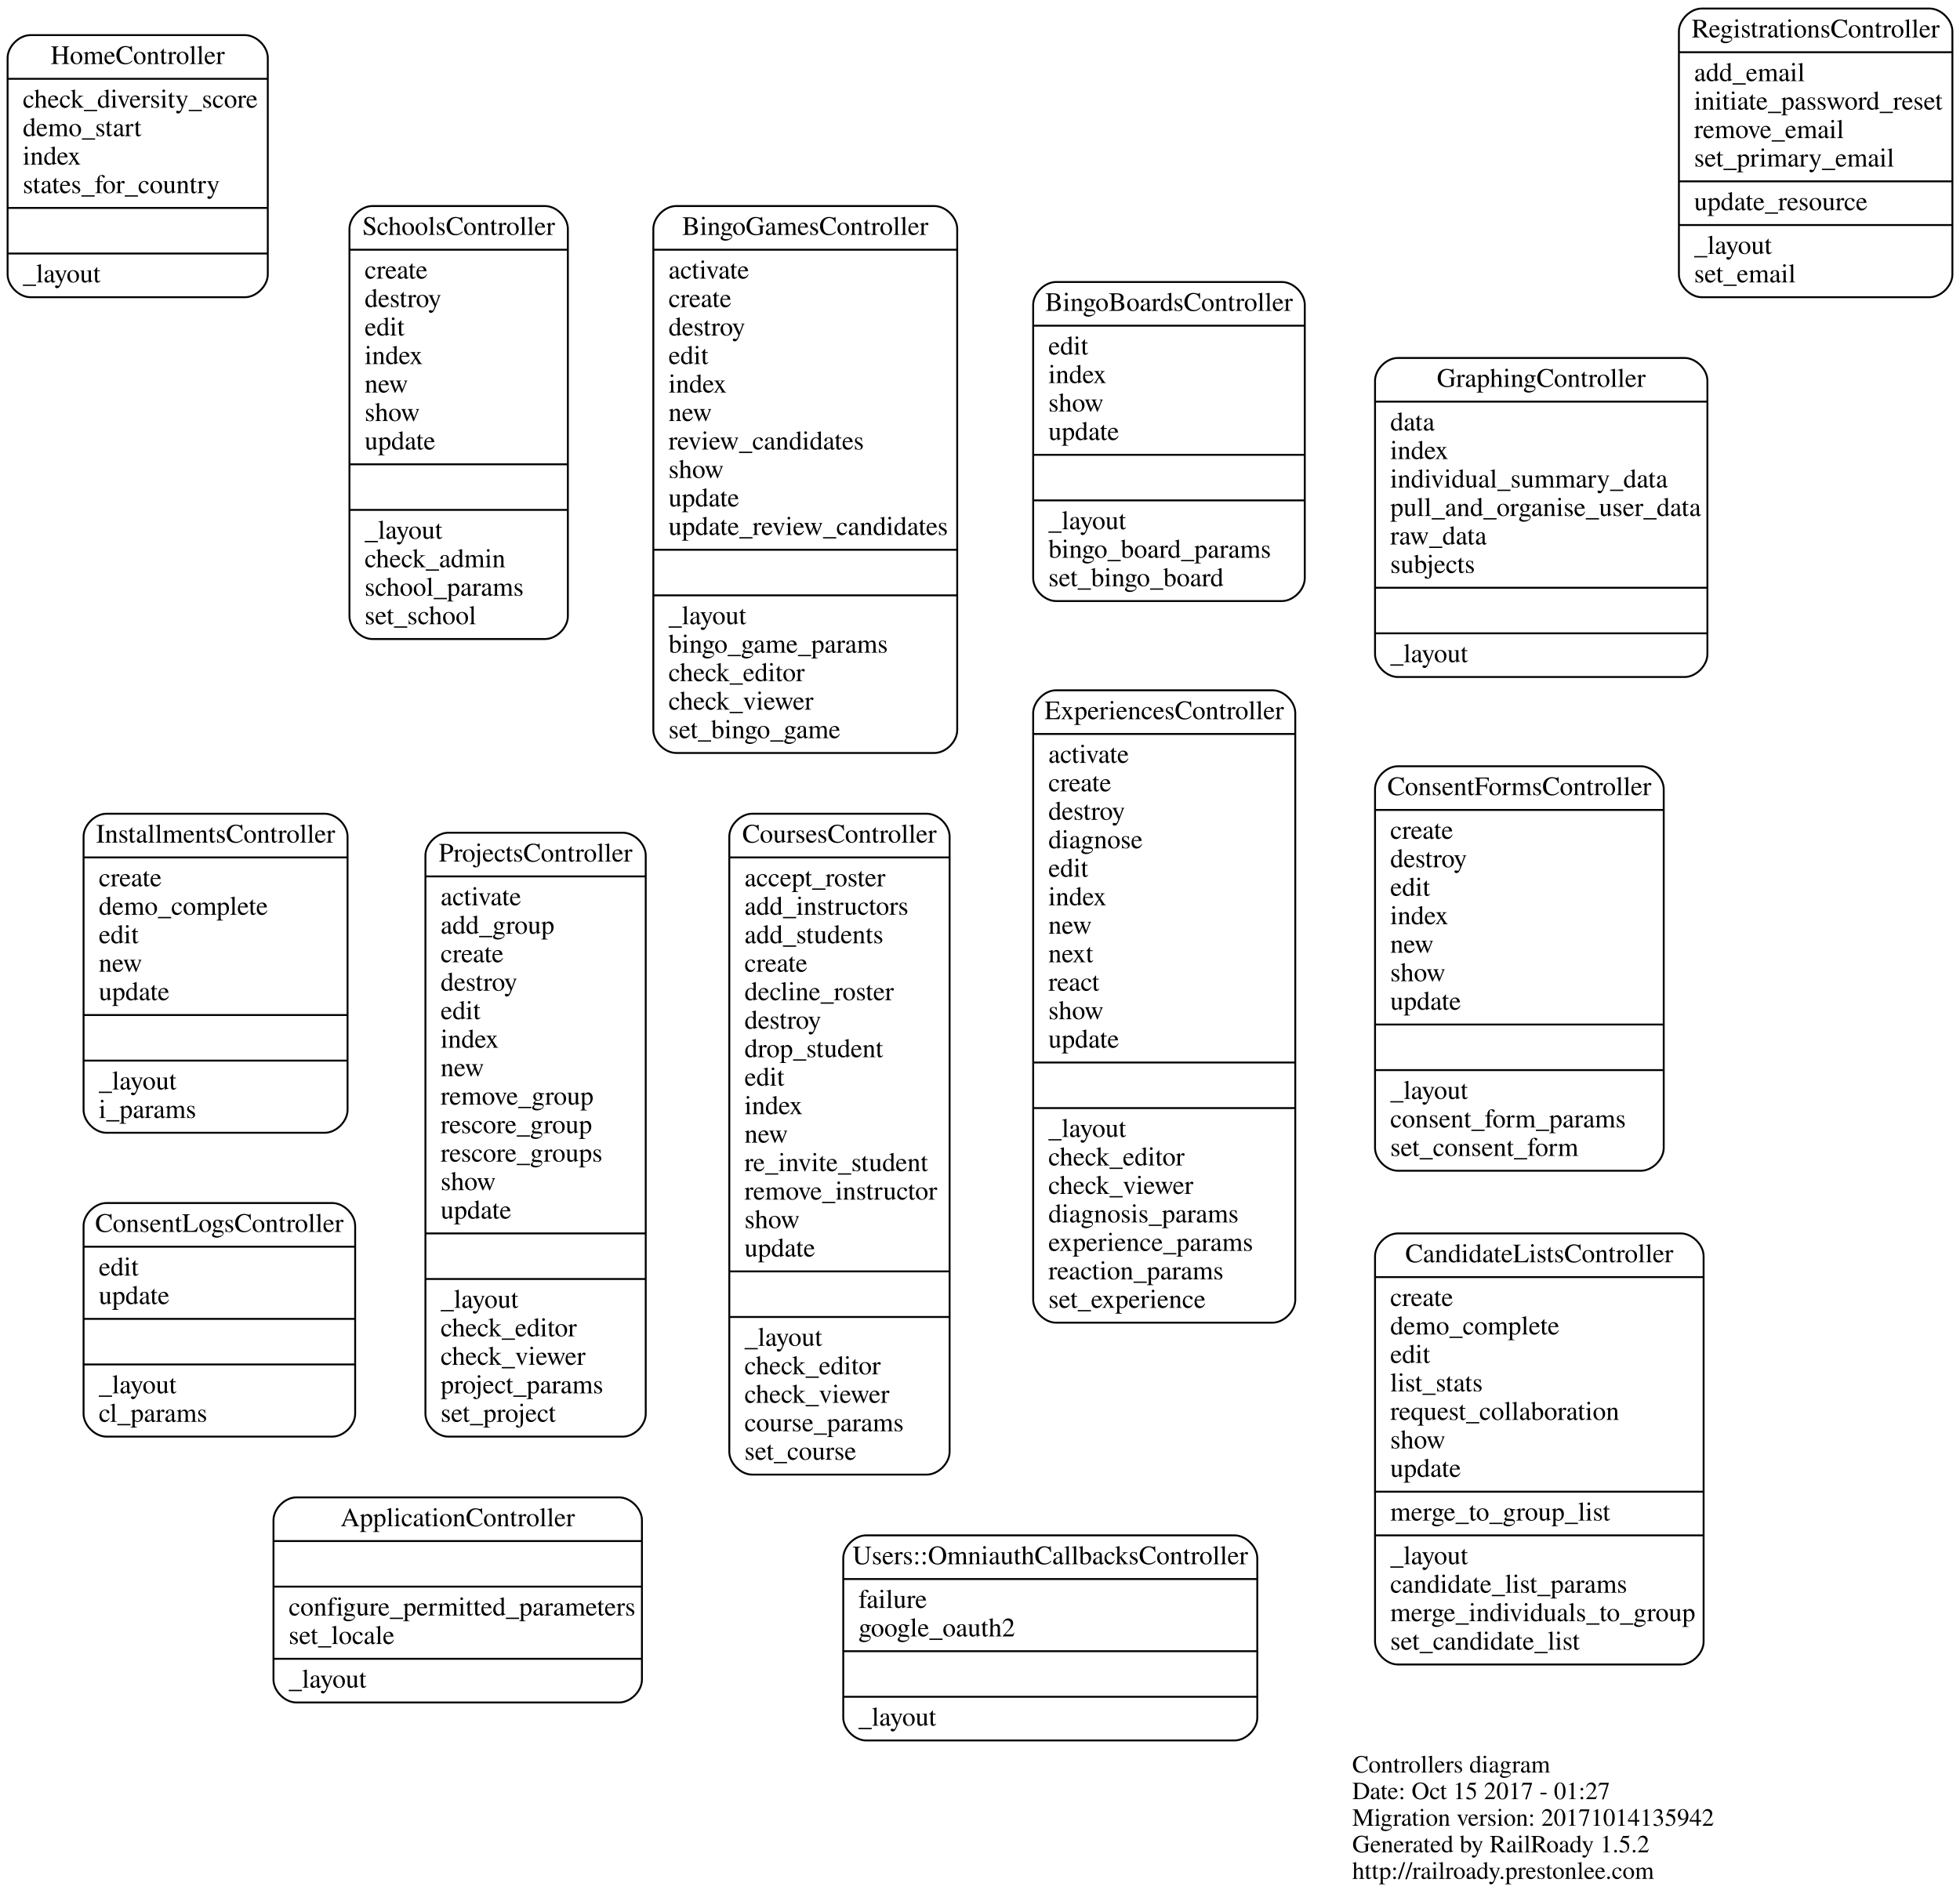
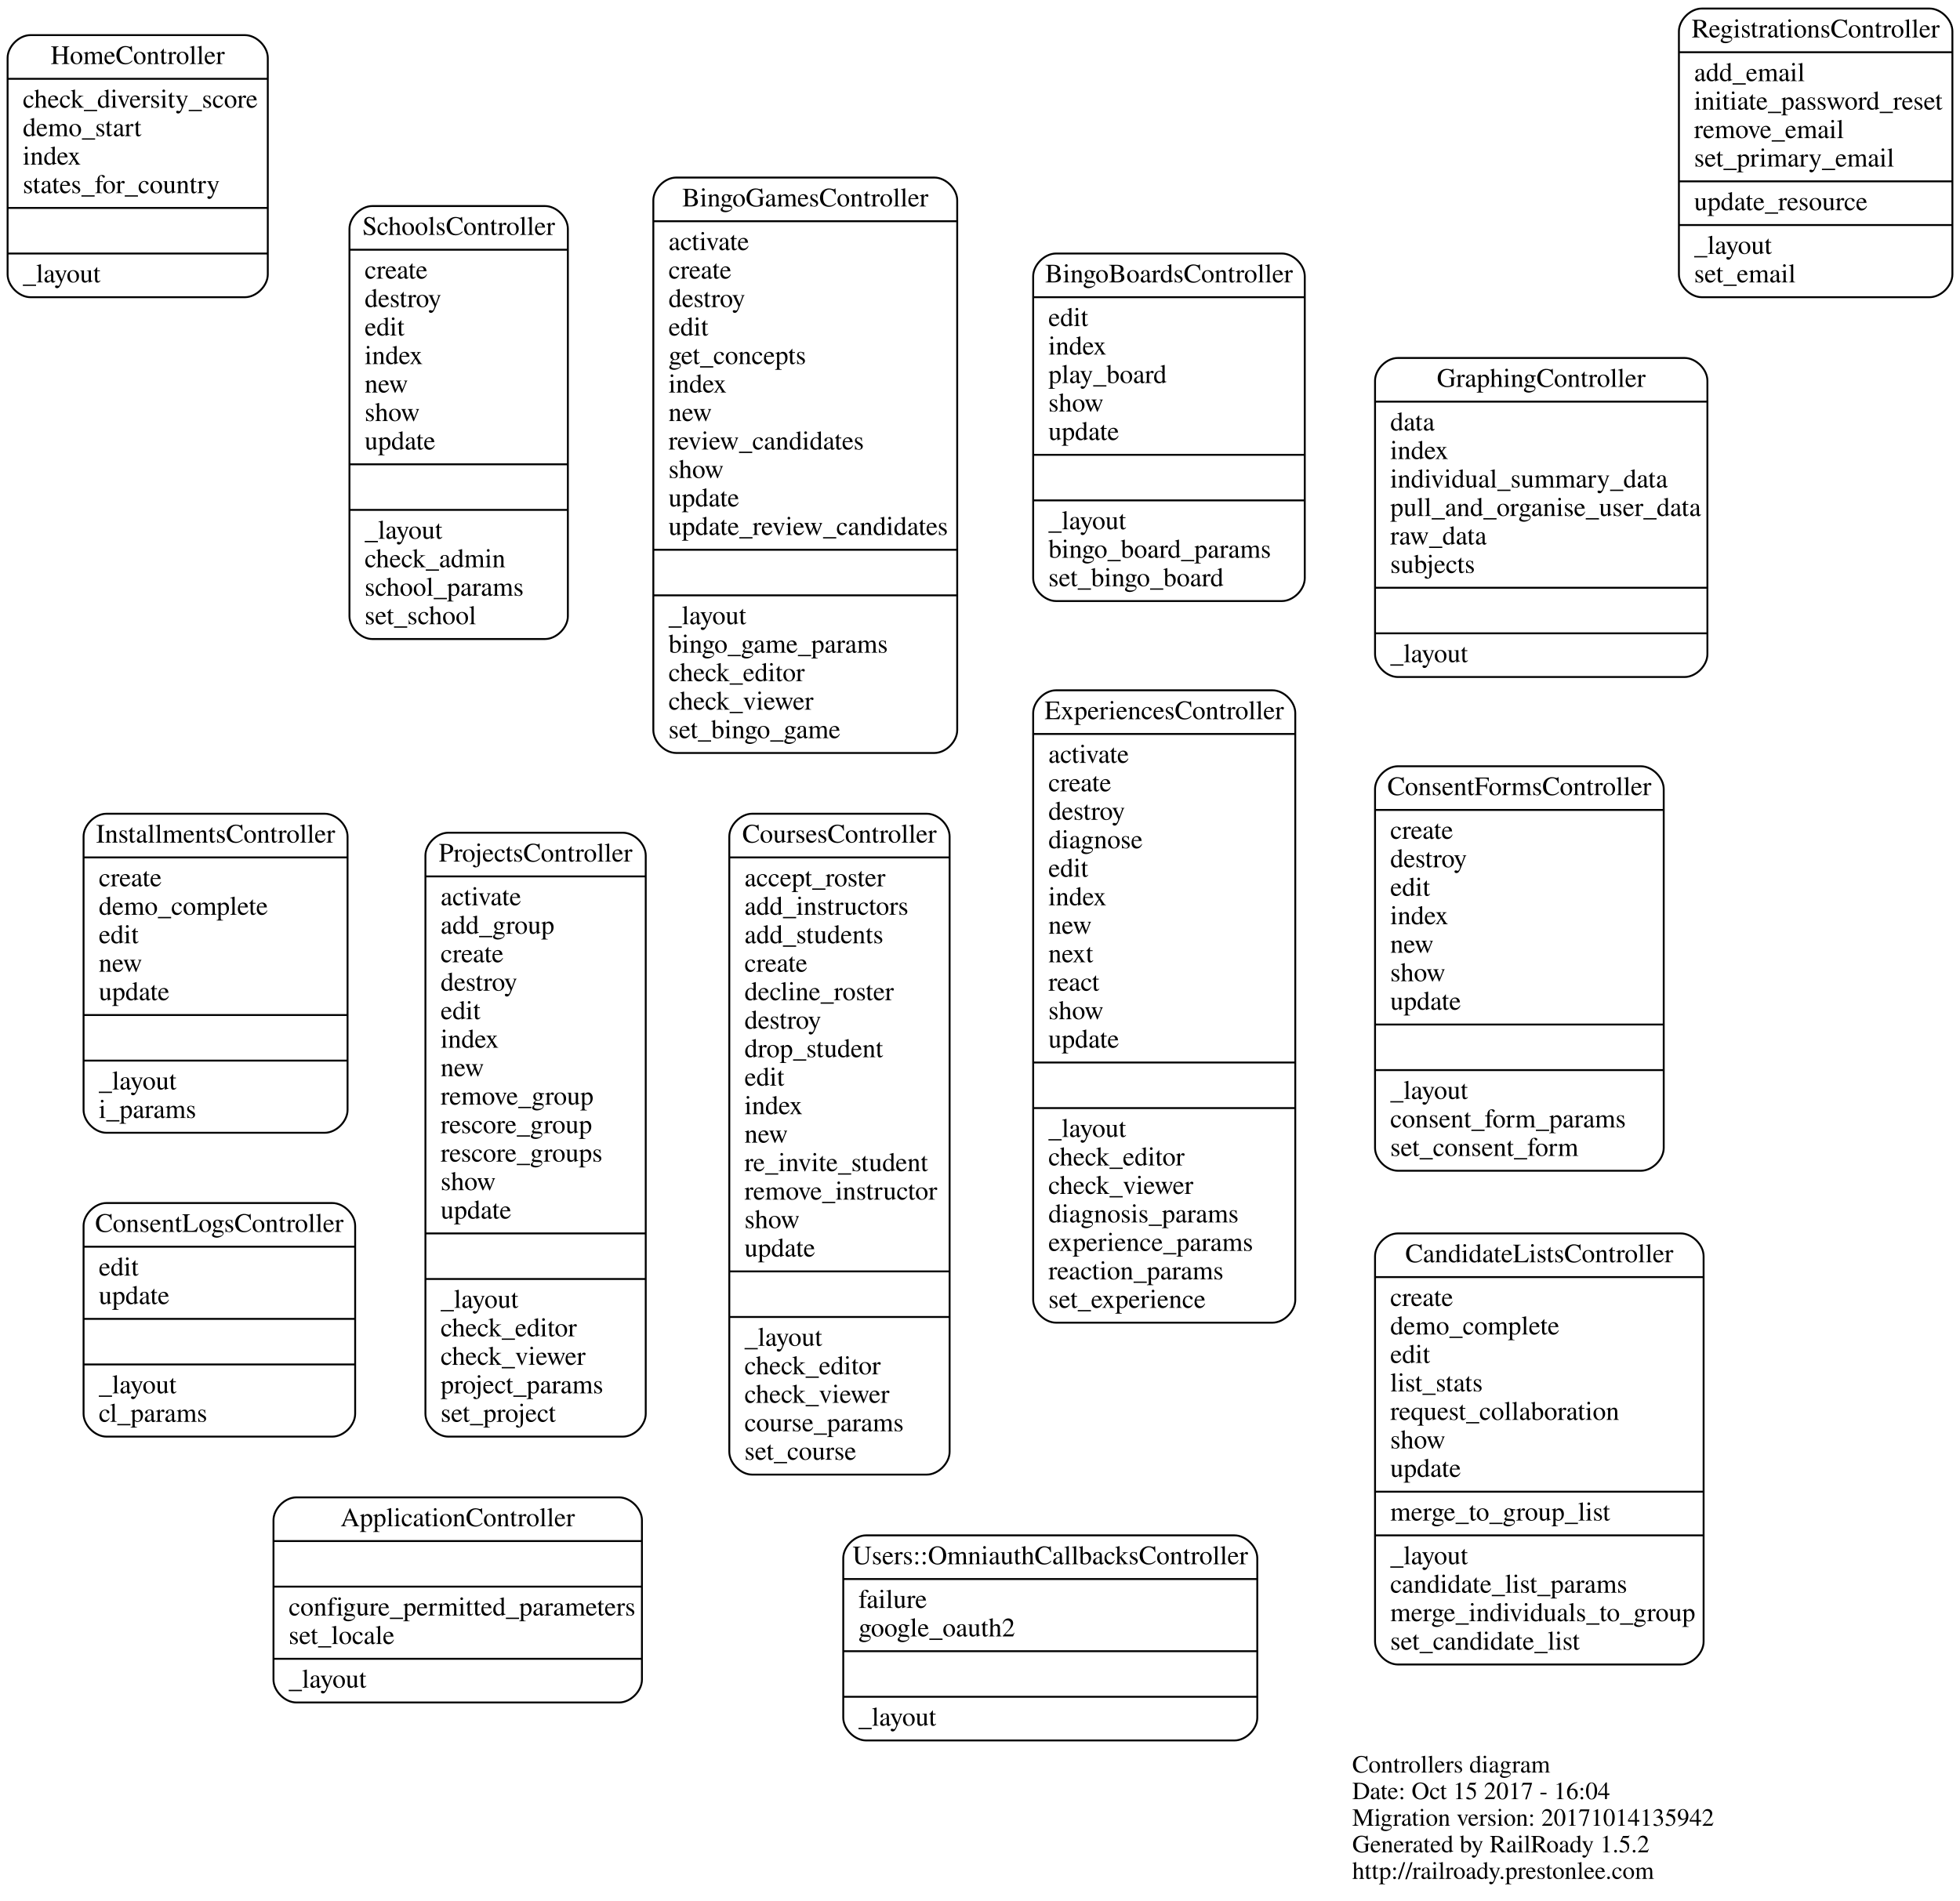
<svg xmlns="http://www.w3.org/2000/svg" width="1032pt" height="1001pt" viewBox="0.00 0.00 1032.00 1001.00">
  <g id="graph0" class="graph" transform="scale(1 1) rotate(0) translate(4 997)">
    <polygon fill="none" stroke="none" points="-4,4 -4,-997 1028,-997 1028,4 -4,4" />
    <g id="node1" class="node">
      <text text-anchor="start" x="708" y="-63.6" font-family="Times,serif" font-size="13.00">Controllers diagram</text>
-       <text text-anchor="start" x="708" y="-49.6" font-family="Times,serif" font-size="13.00">Date: Oct 15 2017 - 01:27</text>
+       <text text-anchor="start" x="708" y="-49.6" font-family="Times,serif" font-size="13.00">Date: Oct 15 2017 - 16:04</text>
      <text text-anchor="start" x="708" y="-35.6" font-family="Times,serif" font-size="13.00">Migration version: 20171014135942</text>
      <text text-anchor="start" x="708" y="-21.6" font-family="Times,serif" font-size="13.00">Generated by RailRoady 1.5.2</text>
      <text text-anchor="start" x="708" y="-7.6" font-family="Times,serif" font-size="13.00">http://railroady.prestonlee.com</text>
    </g>
    <g id="node2" class="node">
      <path fill="none" stroke="black" d="M152,-100.5C152,-100.5 322,-100.5 322,-100.5 328,-100.5 334,-106.5 334,-112.5 334,-112.5 334,-196.5 334,-196.5 334,-202.5 328,-208.5 322,-208.5 322,-208.5 152,-208.5 152,-208.5 146,-208.5 140,-202.5 140,-196.5 140,-196.5 140,-112.5 140,-112.5 140,-106.5 146,-100.5 152,-100.5" />
      <text text-anchor="middle" x="237" y="-193.3" font-family="Times,serif" font-size="14.00">ApplicationController</text>
      <polyline fill="none" stroke="black" points="140,-185.5 334,-185.5 " />
      <polyline fill="none" stroke="black" points="140,-161.5 334,-161.5 " />
      <text text-anchor="start" x="148" y="-146.3" font-family="Times,serif" font-size="14.00">configure_permitted_parameters</text>
      <text text-anchor="start" x="148" y="-131.3" font-family="Times,serif" font-size="14.00">set_locale</text>
      <polyline fill="none" stroke="black" points="140,-123.5 334,-123.5 " />
      <text text-anchor="start" x="148" y="-108.3" font-family="Times,serif" font-size="14.00">_layout</text>
    </g>
    <g id="node3" class="node">
-       <path fill="none" stroke="black" d="M552,-680.5C552,-680.5 671,-680.5 671,-680.5 677,-680.5 683,-686.5 683,-692.5 683,-692.5 683,-836.5 683,-836.5 683,-842.5 677,-848.5 671,-848.5 671,-848.5 552,-848.5 552,-848.5 546,-848.5 540,-842.5 540,-836.5 540,-836.5 540,-692.5 540,-692.5 540,-686.5 546,-680.5 552,-680.5" />
-       <text text-anchor="middle" x="611.5" y="-833.3" font-family="Times,serif" font-size="14.00">BingoBoardsController</text>
-       <polyline fill="none" stroke="black" points="540,-825.5 683,-825.5 " />
-       <text text-anchor="start" x="548" y="-810.3" font-family="Times,serif" font-size="14.00">edit</text>
-       <text text-anchor="start" x="548" y="-795.3" font-family="Times,serif" font-size="14.00">index</text>
+       <path fill="none" stroke="black" d="M552,-680.5C552,-680.5 671,-680.5 671,-680.5 677,-680.5 683,-686.5 683,-692.5 683,-692.5 683,-851.5 683,-851.5 683,-857.5 677,-863.5 671,-863.5 671,-863.5 552,-863.5 552,-863.5 546,-863.5 540,-857.5 540,-851.5 540,-851.5 540,-692.5 540,-692.5 540,-686.5 546,-680.5 552,-680.5" />
+       <text text-anchor="middle" x="611.5" y="-848.3" font-family="Times,serif" font-size="14.00">BingoBoardsController</text>
+       <polyline fill="none" stroke="black" points="540,-840.5 683,-840.5 " />
+       <text text-anchor="start" x="548" y="-825.3" font-family="Times,serif" font-size="14.00">edit</text>
+       <text text-anchor="start" x="548" y="-810.3" font-family="Times,serif" font-size="14.00">index</text>
+       <text text-anchor="start" x="548" y="-795.3" font-family="Times,serif" font-size="14.00">play_board</text>
      <text text-anchor="start" x="548" y="-780.3" font-family="Times,serif" font-size="14.00">show</text>
      <text text-anchor="start" x="548" y="-765.3" font-family="Times,serif" font-size="14.00">update</text>
      <polyline fill="none" stroke="black" points="540,-757.5 683,-757.5 " />
      <polyline fill="none" stroke="black" points="540,-733.5 683,-733.5 " />
      <text text-anchor="start" x="548" y="-718.3" font-family="Times,serif" font-size="14.00">_layout</text>
      <text text-anchor="start" x="548" y="-703.3" font-family="Times,serif" font-size="14.00">bingo_board_params</text>
      <text text-anchor="start" x="548" y="-688.3" font-family="Times,serif" font-size="14.00">set_bingo_board</text>
    </g>
    <g id="node4" class="node">
-       <path fill="none" stroke="black" d="M352,-600.5C352,-600.5 488,-600.5 488,-600.5 494,-600.5 500,-606.5 500,-612.5 500,-612.5 500,-876.5 500,-876.5 500,-882.5 494,-888.5 488,-888.5 488,-888.5 352,-888.5 352,-888.5 346,-888.5 340,-882.5 340,-876.5 340,-876.5 340,-612.5 340,-612.5 340,-606.5 346,-600.5 352,-600.5" />
-       <text text-anchor="middle" x="420" y="-873.3" font-family="Times,serif" font-size="14.00">BingoGamesController</text>
-       <polyline fill="none" stroke="black" points="340,-865.5 500,-865.5 " />
-       <text text-anchor="start" x="348" y="-850.3" font-family="Times,serif" font-size="14.00">activate</text>
-       <text text-anchor="start" x="348" y="-835.3" font-family="Times,serif" font-size="14.00">create</text>
-       <text text-anchor="start" x="348" y="-820.3" font-family="Times,serif" font-size="14.00">destroy</text>
-       <text text-anchor="start" x="348" y="-805.3" font-family="Times,serif" font-size="14.00">edit</text>
+       <path fill="none" stroke="black" d="M352,-600.5C352,-600.5 488,-600.5 488,-600.5 494,-600.5 500,-606.5 500,-612.5 500,-612.5 500,-891.5 500,-891.5 500,-897.5 494,-903.5 488,-903.5 488,-903.5 352,-903.5 352,-903.5 346,-903.5 340,-897.5 340,-891.5 340,-891.5 340,-612.5 340,-612.5 340,-606.5 346,-600.5 352,-600.5" />
+       <text text-anchor="middle" x="420" y="-888.3" font-family="Times,serif" font-size="14.00">BingoGamesController</text>
+       <polyline fill="none" stroke="black" points="340,-880.5 500,-880.5 " />
+       <text text-anchor="start" x="348" y="-865.3" font-family="Times,serif" font-size="14.00">activate</text>
+       <text text-anchor="start" x="348" y="-850.3" font-family="Times,serif" font-size="14.00">create</text>
+       <text text-anchor="start" x="348" y="-835.3" font-family="Times,serif" font-size="14.00">destroy</text>
+       <text text-anchor="start" x="348" y="-820.3" font-family="Times,serif" font-size="14.00">edit</text>
+       <text text-anchor="start" x="348" y="-805.3" font-family="Times,serif" font-size="14.00">get_concepts</text>
      <text text-anchor="start" x="348" y="-790.3" font-family="Times,serif" font-size="14.00">index</text>
      <text text-anchor="start" x="348" y="-775.3" font-family="Times,serif" font-size="14.00">new</text>
      <text text-anchor="start" x="348" y="-760.3" font-family="Times,serif" font-size="14.00">review_candidates</text>
      <text text-anchor="start" x="348" y="-745.3" font-family="Times,serif" font-size="14.00">show</text>
      <text text-anchor="start" x="348" y="-730.3" font-family="Times,serif" font-size="14.00">update</text>
      <text text-anchor="start" x="348" y="-715.3" font-family="Times,serif" font-size="14.00">update_review_candidates</text>
      <polyline fill="none" stroke="black" points="340,-707.5 500,-707.5 " />
      <polyline fill="none" stroke="black" points="340,-683.5 500,-683.5 " />
      <text text-anchor="start" x="348" y="-668.3" font-family="Times,serif" font-size="14.00">_layout</text>
      <text text-anchor="start" x="348" y="-653.3" font-family="Times,serif" font-size="14.00">bingo_game_params</text>
      <text text-anchor="start" x="348" y="-638.3" font-family="Times,serif" font-size="14.00">check_editor</text>
      <text text-anchor="start" x="348" y="-623.3" font-family="Times,serif" font-size="14.00">check_viewer</text>
      <text text-anchor="start" x="348" y="-608.3" font-family="Times,serif" font-size="14.00">set_bingo_game</text>
    </g>
    <g id="node5" class="node">
      <path fill="none" stroke="black" d="M732,-120.5C732,-120.5 881,-120.5 881,-120.5 887,-120.5 893,-126.5 893,-132.5 893,-132.5 893,-335.5 893,-335.5 893,-341.5 887,-347.5 881,-347.5 881,-347.5 732,-347.5 732,-347.5 726,-347.5 720,-341.5 720,-335.5 720,-335.5 720,-132.5 720,-132.5 720,-126.5 726,-120.5 732,-120.5" />
      <text text-anchor="middle" x="806.5" y="-332.3" font-family="Times,serif" font-size="14.00">CandidateListsController</text>
      <polyline fill="none" stroke="black" points="720,-324.5 893,-324.5 " />
      <text text-anchor="start" x="728" y="-309.3" font-family="Times,serif" font-size="14.00">create</text>
      <text text-anchor="start" x="728" y="-294.3" font-family="Times,serif" font-size="14.00">demo_complete</text>
      <text text-anchor="start" x="728" y="-279.3" font-family="Times,serif" font-size="14.00">edit</text>
      <text text-anchor="start" x="728" y="-264.3" font-family="Times,serif" font-size="14.00">list_stats</text>
      <text text-anchor="start" x="728" y="-249.3" font-family="Times,serif" font-size="14.00">request_collaboration</text>
      <text text-anchor="start" x="728" y="-234.3" font-family="Times,serif" font-size="14.00">show</text>
      <text text-anchor="start" x="728" y="-219.3" font-family="Times,serif" font-size="14.00">update</text>
      <polyline fill="none" stroke="black" points="720,-211.5 893,-211.5 " />
      <text text-anchor="start" x="728" y="-196.3" font-family="Times,serif" font-size="14.00">merge_to_group_list</text>
      <polyline fill="none" stroke="black" points="720,-188.5 893,-188.5 " />
      <text text-anchor="start" x="728" y="-173.3" font-family="Times,serif" font-size="14.00">_layout</text>
      <text text-anchor="start" x="728" y="-158.3" font-family="Times,serif" font-size="14.00">candidate_list_params</text>
      <text text-anchor="start" x="728" y="-143.3" font-family="Times,serif" font-size="14.00">merge_individuals_to_group</text>
      <text text-anchor="start" x="728" y="-128.3" font-family="Times,serif" font-size="14.00">set_candidate_list</text>
    </g>
    <g id="node6" class="node">
      <path fill="none" stroke="black" d="M732,-380.5C732,-380.5 860,-380.5 860,-380.5 866,-380.5 872,-386.5 872,-392.5 872,-392.5 872,-581.5 872,-581.5 872,-587.5 866,-593.5 860,-593.5 860,-593.5 732,-593.5 732,-593.5 726,-593.5 720,-587.5 720,-581.5 720,-581.5 720,-392.5 720,-392.5 720,-386.5 726,-380.5 732,-380.5" />
      <text text-anchor="middle" x="796" y="-578.3" font-family="Times,serif" font-size="14.00">ConsentFormsController</text>
      <polyline fill="none" stroke="black" points="720,-570.5 872,-570.5 " />
      <text text-anchor="start" x="728" y="-555.3" font-family="Times,serif" font-size="14.00">create</text>
      <text text-anchor="start" x="728" y="-540.3" font-family="Times,serif" font-size="14.00">destroy</text>
      <text text-anchor="start" x="728" y="-525.3" font-family="Times,serif" font-size="14.00">edit</text>
      <text text-anchor="start" x="728" y="-510.3" font-family="Times,serif" font-size="14.00">index</text>
      <text text-anchor="start" x="728" y="-495.3" font-family="Times,serif" font-size="14.00">new</text>
      <text text-anchor="start" x="728" y="-480.3" font-family="Times,serif" font-size="14.00">show</text>
      <text text-anchor="start" x="728" y="-465.3" font-family="Times,serif" font-size="14.00">update</text>
      <polyline fill="none" stroke="black" points="720,-457.5 872,-457.5 " />
      <polyline fill="none" stroke="black" points="720,-433.5 872,-433.5 " />
      <text text-anchor="start" x="728" y="-418.3" font-family="Times,serif" font-size="14.00">_layout</text>
      <text text-anchor="start" x="728" y="-403.3" font-family="Times,serif" font-size="14.00">consent_form_params</text>
      <text text-anchor="start" x="728" y="-388.3" font-family="Times,serif" font-size="14.00">set_consent_form</text>
    </g>
    <g id="node7" class="node">
      <path fill="none" stroke="black" d="M52,-240.5C52,-240.5 171,-240.5 171,-240.5 177,-240.5 183,-246.5 183,-252.5 183,-252.5 183,-351.5 183,-351.5 183,-357.5 177,-363.5 171,-363.5 171,-363.5 52,-363.5 52,-363.5 46,-363.5 40,-357.5 40,-351.5 40,-351.5 40,-252.5 40,-252.5 40,-246.5 46,-240.5 52,-240.5" />
      <text text-anchor="middle" x="111.5" y="-348.3" font-family="Times,serif" font-size="14.00">ConsentLogsController</text>
      <polyline fill="none" stroke="black" points="40,-340.5 183,-340.5 " />
      <text text-anchor="start" x="48" y="-325.3" font-family="Times,serif" font-size="14.00">edit</text>
      <text text-anchor="start" x="48" y="-310.3" font-family="Times,serif" font-size="14.00">update</text>
      <polyline fill="none" stroke="black" points="40,-302.5 183,-302.5 " />
      <polyline fill="none" stroke="black" points="40,-278.5 183,-278.5 " />
      <text text-anchor="start" x="48" y="-263.3" font-family="Times,serif" font-size="14.00">_layout</text>
      <text text-anchor="start" x="48" y="-248.3" font-family="Times,serif" font-size="14.00">cl_params</text>
    </g>
    <g id="node8" class="node">
      <path fill="none" stroke="black" d="M392,-220.5C392,-220.5 484,-220.5 484,-220.5 490,-220.5 496,-226.5 496,-232.5 496,-232.5 496,-556.5 496,-556.5 496,-562.5 490,-568.5 484,-568.5 484,-568.5 392,-568.5 392,-568.5 386,-568.5 380,-562.5 380,-556.5 380,-556.5 380,-232.5 380,-232.5 380,-226.5 386,-220.5 392,-220.5" />
      <text text-anchor="middle" x="438" y="-553.3" font-family="Times,serif" font-size="14.00">CoursesController</text>
      <polyline fill="none" stroke="black" points="380,-545.5 496,-545.5 " />
      <text text-anchor="start" x="388" y="-530.3" font-family="Times,serif" font-size="14.00">accept_roster</text>
      <text text-anchor="start" x="388" y="-515.3" font-family="Times,serif" font-size="14.00">add_instructors</text>
      <text text-anchor="start" x="388" y="-500.3" font-family="Times,serif" font-size="14.00">add_students</text>
      <text text-anchor="start" x="388" y="-485.3" font-family="Times,serif" font-size="14.00">create</text>
      <text text-anchor="start" x="388" y="-470.3" font-family="Times,serif" font-size="14.00">decline_roster</text>
      <text text-anchor="start" x="388" y="-455.3" font-family="Times,serif" font-size="14.00">destroy</text>
      <text text-anchor="start" x="388" y="-440.3" font-family="Times,serif" font-size="14.00">drop_student</text>
      <text text-anchor="start" x="388" y="-425.3" font-family="Times,serif" font-size="14.00">edit</text>
      <text text-anchor="start" x="388" y="-410.3" font-family="Times,serif" font-size="14.00">index</text>
      <text text-anchor="start" x="388" y="-395.3" font-family="Times,serif" font-size="14.00">new</text>
      <text text-anchor="start" x="388" y="-380.3" font-family="Times,serif" font-size="14.00">re_invite_student</text>
      <text text-anchor="start" x="388" y="-365.3" font-family="Times,serif" font-size="14.00">remove_instructor</text>
      <text text-anchor="start" x="388" y="-350.3" font-family="Times,serif" font-size="14.00">show</text>
      <text text-anchor="start" x="388" y="-335.3" font-family="Times,serif" font-size="14.00">update</text>
      <polyline fill="none" stroke="black" points="380,-327.5 496,-327.5 " />
      <polyline fill="none" stroke="black" points="380,-303.5 496,-303.5 " />
      <text text-anchor="start" x="388" y="-288.3" font-family="Times,serif" font-size="14.00">_layout</text>
      <text text-anchor="start" x="388" y="-273.3" font-family="Times,serif" font-size="14.00">check_editor</text>
      <text text-anchor="start" x="388" y="-258.3" font-family="Times,serif" font-size="14.00">check_viewer</text>
      <text text-anchor="start" x="388" y="-243.3" font-family="Times,serif" font-size="14.00">course_params</text>
      <text text-anchor="start" x="388" y="-228.3" font-family="Times,serif" font-size="14.00">set_course</text>
    </g>
    <g id="node9" class="node">
      <path fill="none" stroke="black" d="M552,-300.5C552,-300.5 666,-300.5 666,-300.5 672,-300.5 678,-306.5 678,-312.5 678,-312.5 678,-621.5 678,-621.5 678,-627.5 672,-633.5 666,-633.5 666,-633.5 552,-633.5 552,-633.5 546,-633.5 540,-627.5 540,-621.5 540,-621.5 540,-312.5 540,-312.5 540,-306.5 546,-300.5 552,-300.5" />
      <text text-anchor="middle" x="609" y="-618.3" font-family="Times,serif" font-size="14.00">ExperiencesController</text>
      <polyline fill="none" stroke="black" points="540,-610.5 678,-610.5 " />
      <text text-anchor="start" x="548" y="-595.3" font-family="Times,serif" font-size="14.00">activate</text>
      <text text-anchor="start" x="548" y="-580.3" font-family="Times,serif" font-size="14.00">create</text>
      <text text-anchor="start" x="548" y="-565.3" font-family="Times,serif" font-size="14.00">destroy</text>
      <text text-anchor="start" x="548" y="-550.3" font-family="Times,serif" font-size="14.00">diagnose</text>
      <text text-anchor="start" x="548" y="-535.3" font-family="Times,serif" font-size="14.00">edit</text>
      <text text-anchor="start" x="548" y="-520.3" font-family="Times,serif" font-size="14.00">index</text>
      <text text-anchor="start" x="548" y="-505.3" font-family="Times,serif" font-size="14.00">new</text>
      <text text-anchor="start" x="548" y="-490.3" font-family="Times,serif" font-size="14.00">next</text>
      <text text-anchor="start" x="548" y="-475.3" font-family="Times,serif" font-size="14.00">react</text>
      <text text-anchor="start" x="548" y="-460.3" font-family="Times,serif" font-size="14.00">show</text>
      <text text-anchor="start" x="548" y="-445.3" font-family="Times,serif" font-size="14.00">update</text>
      <polyline fill="none" stroke="black" points="540,-437.5 678,-437.5 " />
      <polyline fill="none" stroke="black" points="540,-413.5 678,-413.5 " />
      <text text-anchor="start" x="548" y="-398.3" font-family="Times,serif" font-size="14.00">_layout</text>
      <text text-anchor="start" x="548" y="-383.3" font-family="Times,serif" font-size="14.00">check_editor</text>
      <text text-anchor="start" x="548" y="-368.3" font-family="Times,serif" font-size="14.00">check_viewer</text>
      <text text-anchor="start" x="548" y="-353.3" font-family="Times,serif" font-size="14.00">diagnosis_params</text>
      <text text-anchor="start" x="548" y="-338.3" font-family="Times,serif" font-size="14.00">experience_params</text>
      <text text-anchor="start" x="548" y="-323.3" font-family="Times,serif" font-size="14.00">reaction_params</text>
      <text text-anchor="start" x="548" y="-308.3" font-family="Times,serif" font-size="14.00">set_experience</text>
    </g>
    <g id="node10" class="node">
      <path fill="none" stroke="black" d="M732,-640.5C732,-640.5 883,-640.5 883,-640.5 889,-640.5 895,-646.5 895,-652.5 895,-652.5 895,-796.5 895,-796.5 895,-802.5 889,-808.5 883,-808.5 883,-808.5 732,-808.5 732,-808.5 726,-808.5 720,-802.5 720,-796.5 720,-796.5 720,-652.5 720,-652.5 720,-646.5 726,-640.5 732,-640.5" />
      <text text-anchor="middle" x="807.5" y="-793.3" font-family="Times,serif" font-size="14.00">GraphingController</text>
      <polyline fill="none" stroke="black" points="720,-785.5 895,-785.5 " />
      <text text-anchor="start" x="728" y="-770.3" font-family="Times,serif" font-size="14.00">data</text>
      <text text-anchor="start" x="728" y="-755.3" font-family="Times,serif" font-size="14.00">index</text>
      <text text-anchor="start" x="728" y="-740.3" font-family="Times,serif" font-size="14.00">individual_summary_data</text>
      <text text-anchor="start" x="728" y="-725.3" font-family="Times,serif" font-size="14.00">pull_and_organise_user_data</text>
      <text text-anchor="start" x="728" y="-710.3" font-family="Times,serif" font-size="14.00">raw_data</text>
      <text text-anchor="start" x="728" y="-695.3" font-family="Times,serif" font-size="14.00">subjects</text>
      <polyline fill="none" stroke="black" points="720,-687.5 895,-687.5 " />
      <polyline fill="none" stroke="black" points="720,-663.5 895,-663.5 " />
      <text text-anchor="start" x="728" y="-648.3" font-family="Times,serif" font-size="14.00">_layout</text>
    </g>
    <g id="node11" class="node">
      <path fill="none" stroke="black" d="M12,-840.5C12,-840.5 125,-840.5 125,-840.5 131,-840.5 137,-846.5 137,-852.5 137,-852.5 137,-966.5 137,-966.5 137,-972.5 131,-978.5 125,-978.5 125,-978.5 12,-978.5 12,-978.5 6,-978.5 -5.68434e-14,-972.5 -5.68434e-14,-966.5 -5.68434e-14,-966.5 -5.68434e-14,-852.5 -5.68434e-14,-852.5 -5.68434e-14,-846.5 6,-840.5 12,-840.5" />
      <text text-anchor="middle" x="68.5" y="-963.3" font-family="Times,serif" font-size="14.00">HomeController</text>
      <polyline fill="none" stroke="black" points="-5.68434e-14,-955.5 137,-955.5 " />
      <text text-anchor="start" x="8" y="-940.3" font-family="Times,serif" font-size="14.00">check_diversity_score</text>
      <text text-anchor="start" x="8" y="-925.3" font-family="Times,serif" font-size="14.00">demo_start</text>
      <text text-anchor="start" x="8" y="-910.3" font-family="Times,serif" font-size="14.00">index</text>
      <text text-anchor="start" x="8" y="-895.3" font-family="Times,serif" font-size="14.00">states_for_country</text>
      <polyline fill="none" stroke="black" points="-5.68434e-14,-887.5 137,-887.5 " />
      <polyline fill="none" stroke="black" points="-5.68434e-14,-863.5 137,-863.5 " />
      <text text-anchor="start" x="8" y="-848.3" font-family="Times,serif" font-size="14.00">_layout</text>
    </g>
    <g id="node12" class="node">
      <path fill="none" stroke="black" d="M52,-400.5C52,-400.5 167,-400.5 167,-400.5 173,-400.5 179,-406.5 179,-412.5 179,-412.5 179,-556.5 179,-556.5 179,-562.5 173,-568.5 167,-568.5 167,-568.5 52,-568.5 52,-568.5 46,-568.5 40,-562.5 40,-556.5 40,-556.5 40,-412.5 40,-412.5 40,-406.5 46,-400.5 52,-400.5" />
      <text text-anchor="middle" x="109.5" y="-553.3" font-family="Times,serif" font-size="14.00">InstallmentsController</text>
      <polyline fill="none" stroke="black" points="40,-545.5 179,-545.5 " />
      <text text-anchor="start" x="48" y="-530.3" font-family="Times,serif" font-size="14.00">create</text>
      <text text-anchor="start" x="48" y="-515.3" font-family="Times,serif" font-size="14.00">demo_complete</text>
      <text text-anchor="start" x="48" y="-500.3" font-family="Times,serif" font-size="14.00">edit</text>
      <text text-anchor="start" x="48" y="-485.3" font-family="Times,serif" font-size="14.00">new</text>
      <text text-anchor="start" x="48" y="-470.3" font-family="Times,serif" font-size="14.00">update</text>
      <polyline fill="none" stroke="black" points="40,-462.5 179,-462.5 " />
      <polyline fill="none" stroke="black" points="40,-438.5 179,-438.5 " />
      <text text-anchor="start" x="48" y="-423.3" font-family="Times,serif" font-size="14.00">_layout</text>
      <text text-anchor="start" x="48" y="-408.3" font-family="Times,serif" font-size="14.00">i_params</text>
    </g>
    <g id="node13" class="node">
      <path fill="none" stroke="black" d="M232,-240.5C232,-240.5 324,-240.5 324,-240.5 330,-240.5 336,-246.5 336,-252.5 336,-252.5 336,-546.5 336,-546.5 336,-552.5 330,-558.5 324,-558.5 324,-558.5 232,-558.5 232,-558.5 226,-558.5 220,-552.5 220,-546.5 220,-546.5 220,-252.5 220,-252.5 220,-246.5 226,-240.5 232,-240.5" />
      <text text-anchor="middle" x="278" y="-543.3" font-family="Times,serif" font-size="14.00">ProjectsController</text>
      <polyline fill="none" stroke="black" points="220,-535.5 336,-535.5 " />
      <text text-anchor="start" x="228" y="-520.3" font-family="Times,serif" font-size="14.00">activate</text>
      <text text-anchor="start" x="228" y="-505.3" font-family="Times,serif" font-size="14.00">add_group</text>
      <text text-anchor="start" x="228" y="-490.3" font-family="Times,serif" font-size="14.00">create</text>
      <text text-anchor="start" x="228" y="-475.3" font-family="Times,serif" font-size="14.00">destroy</text>
      <text text-anchor="start" x="228" y="-460.3" font-family="Times,serif" font-size="14.00">edit</text>
      <text text-anchor="start" x="228" y="-445.3" font-family="Times,serif" font-size="14.00">index</text>
      <text text-anchor="start" x="228" y="-430.3" font-family="Times,serif" font-size="14.00">new</text>
      <text text-anchor="start" x="228" y="-415.3" font-family="Times,serif" font-size="14.00">remove_group</text>
      <text text-anchor="start" x="228" y="-400.3" font-family="Times,serif" font-size="14.00">rescore_group</text>
      <text text-anchor="start" x="228" y="-385.3" font-family="Times,serif" font-size="14.00">rescore_groups</text>
      <text text-anchor="start" x="228" y="-370.3" font-family="Times,serif" font-size="14.00">show</text>
      <text text-anchor="start" x="228" y="-355.3" font-family="Times,serif" font-size="14.00">update</text>
      <polyline fill="none" stroke="black" points="220,-347.5 336,-347.5 " />
      <polyline fill="none" stroke="black" points="220,-323.5 336,-323.5 " />
      <text text-anchor="start" x="228" y="-308.3" font-family="Times,serif" font-size="14.00">_layout</text>
      <text text-anchor="start" x="228" y="-293.3" font-family="Times,serif" font-size="14.00">check_editor</text>
      <text text-anchor="start" x="228" y="-278.3" font-family="Times,serif" font-size="14.00">check_viewer</text>
      <text text-anchor="start" x="228" y="-263.3" font-family="Times,serif" font-size="14.00">project_params</text>
      <text text-anchor="start" x="228" y="-248.3" font-family="Times,serif" font-size="14.00">set_project</text>
    </g>
    <g id="node14" class="node">
      <path fill="none" stroke="black" d="M892,-840.5C892,-840.5 1012,-840.5 1012,-840.5 1018,-840.5 1024,-846.5 1024,-852.5 1024,-852.5 1024,-980.5 1024,-980.5 1024,-986.5 1018,-992.5 1012,-992.5 1012,-992.5 892,-992.5 892,-992.5 886,-992.5 880,-986.5 880,-980.5 880,-980.5 880,-852.5 880,-852.5 880,-846.5 886,-840.5 892,-840.5" />
      <text text-anchor="middle" x="952" y="-977.3" font-family="Times,serif" font-size="14.00">RegistrationsController</text>
      <polyline fill="none" stroke="black" points="880,-969.5 1024,-969.5 " />
      <text text-anchor="start" x="888" y="-954.3" font-family="Times,serif" font-size="14.00">add_email</text>
      <text text-anchor="start" x="888" y="-939.3" font-family="Times,serif" font-size="14.00">initiate_password_reset</text>
      <text text-anchor="start" x="888" y="-924.3" font-family="Times,serif" font-size="14.00">remove_email</text>
      <text text-anchor="start" x="888" y="-909.3" font-family="Times,serif" font-size="14.00">set_primary_email</text>
      <polyline fill="none" stroke="black" points="880,-901.5 1024,-901.5 " />
      <text text-anchor="start" x="888" y="-886.3" font-family="Times,serif" font-size="14.00">update_resource</text>
      <polyline fill="none" stroke="black" points="880,-878.5 1024,-878.5 " />
      <text text-anchor="start" x="888" y="-863.3" font-family="Times,serif" font-size="14.00">_layout</text>
      <text text-anchor="start" x="888" y="-848.3" font-family="Times,serif" font-size="14.00">set_email</text>
    </g>
    <g id="node15" class="node">
      <path fill="none" stroke="black" d="M192,-660.5C192,-660.5 283,-660.5 283,-660.5 289,-660.5 295,-666.5 295,-672.5 295,-672.5 295,-876.5 295,-876.5 295,-882.5 289,-888.5 283,-888.5 283,-888.5 192,-888.5 192,-888.5 186,-888.5 180,-882.5 180,-876.5 180,-876.5 180,-672.5 180,-672.5 180,-666.5 186,-660.5 192,-660.5" />
      <text text-anchor="middle" x="237.5" y="-873.3" font-family="Times,serif" font-size="14.00">SchoolsController</text>
      <polyline fill="none" stroke="black" points="180,-865.5 295,-865.5 " />
      <text text-anchor="start" x="188" y="-850.3" font-family="Times,serif" font-size="14.00">create</text>
      <text text-anchor="start" x="188" y="-835.3" font-family="Times,serif" font-size="14.00">destroy</text>
      <text text-anchor="start" x="188" y="-820.3" font-family="Times,serif" font-size="14.00">edit</text>
      <text text-anchor="start" x="188" y="-805.3" font-family="Times,serif" font-size="14.00">index</text>
      <text text-anchor="start" x="188" y="-790.3" font-family="Times,serif" font-size="14.00">new</text>
      <text text-anchor="start" x="188" y="-775.3" font-family="Times,serif" font-size="14.00">show</text>
      <text text-anchor="start" x="188" y="-760.3" font-family="Times,serif" font-size="14.00">update</text>
      <polyline fill="none" stroke="black" points="180,-752.5 295,-752.5 " />
      <polyline fill="none" stroke="black" points="180,-728.5 295,-728.5 " />
      <text text-anchor="start" x="188" y="-713.3" font-family="Times,serif" font-size="14.00">_layout</text>
      <text text-anchor="start" x="188" y="-698.3" font-family="Times,serif" font-size="14.00">check_admin</text>
      <text text-anchor="start" x="188" y="-683.3" font-family="Times,serif" font-size="14.00">school_params</text>
      <text text-anchor="start" x="188" y="-668.3" font-family="Times,serif" font-size="14.00">set_school</text>
    </g>
    <g id="node16" class="node">
      <path fill="none" stroke="black" d="M452,-80.5C452,-80.5 646,-80.5 646,-80.5 652,-80.5 658,-86.5 658,-92.5 658,-92.5 658,-176.5 658,-176.5 658,-182.5 652,-188.5 646,-188.5 646,-188.5 452,-188.5 452,-188.5 446,-188.5 440,-182.5 440,-176.5 440,-176.5 440,-92.5 440,-92.5 440,-86.5 446,-80.5 452,-80.5" />
      <text text-anchor="middle" x="549" y="-173.3" font-family="Times,serif" font-size="14.00">Users::OmniauthCallbacksController</text>
      <polyline fill="none" stroke="black" points="440,-165.5 658,-165.5 " />
      <text text-anchor="start" x="448" y="-150.3" font-family="Times,serif" font-size="14.00">failure</text>
      <text text-anchor="start" x="448" y="-135.3" font-family="Times,serif" font-size="14.00">google_oauth2</text>
      <polyline fill="none" stroke="black" points="440,-127.5 658,-127.5 " />
      <polyline fill="none" stroke="black" points="440,-103.5 658,-103.5 " />
      <text text-anchor="start" x="448" y="-88.3" font-family="Times,serif" font-size="14.00">_layout</text>
    </g>
  </g>
</svg>
